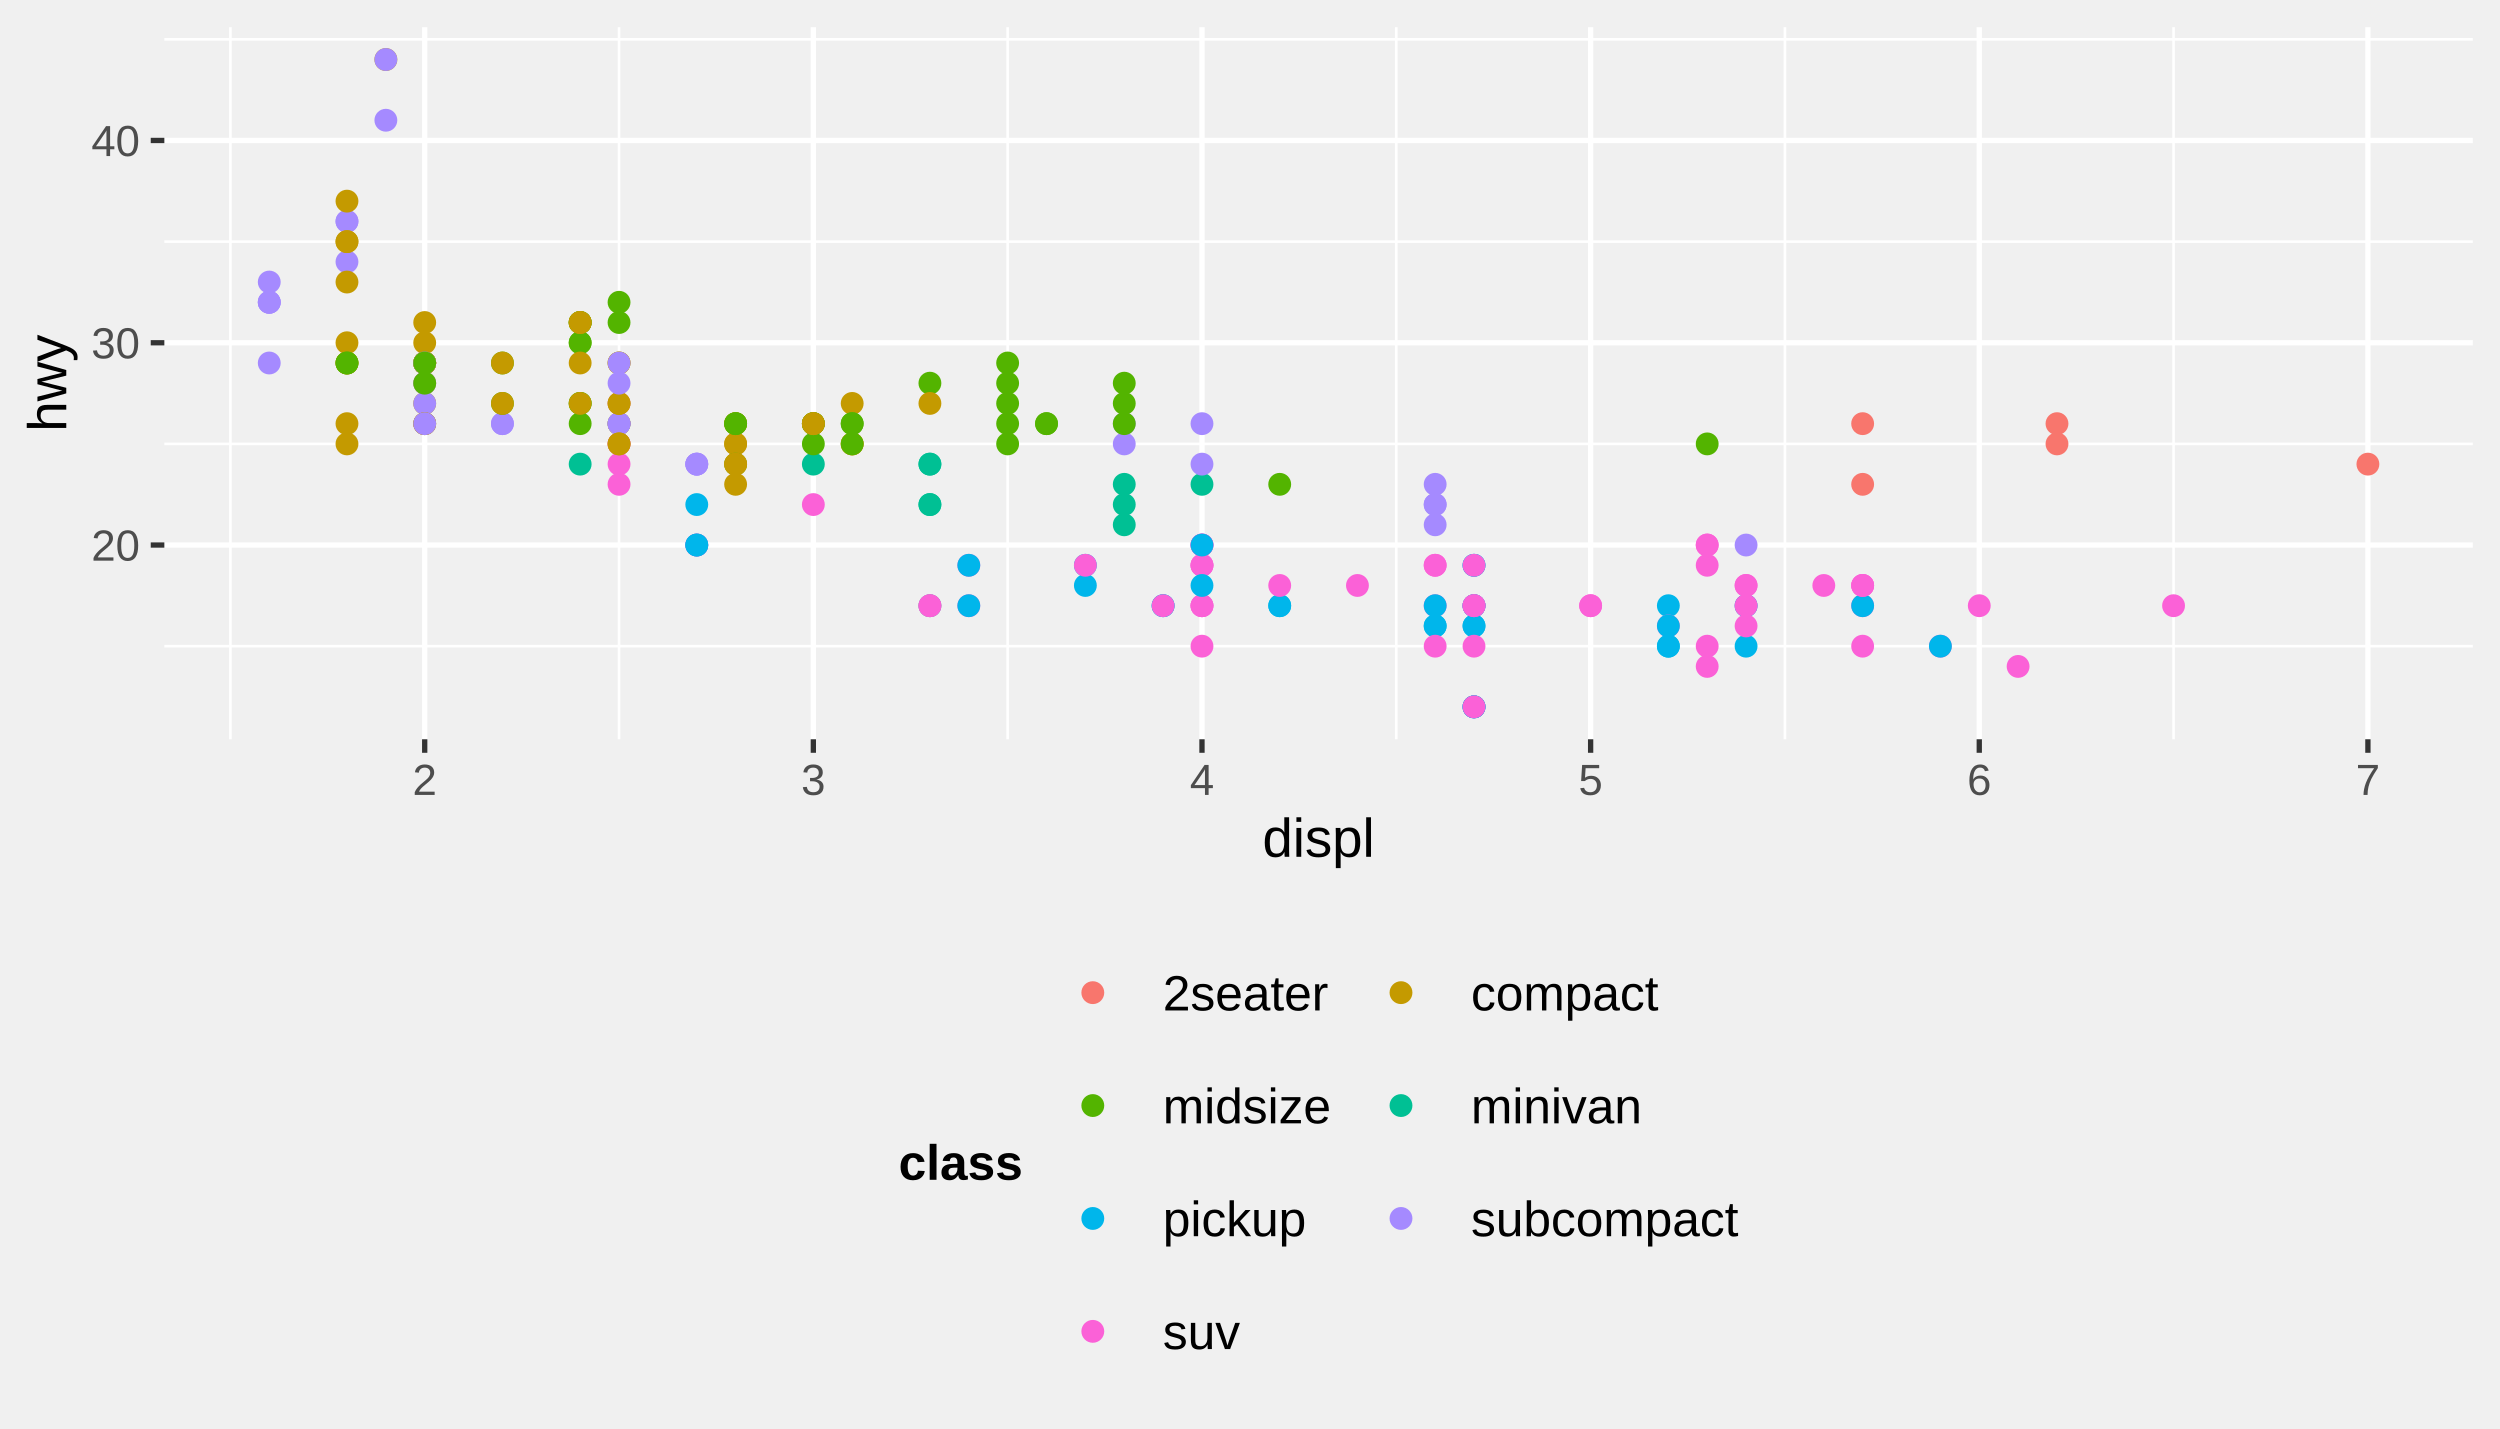
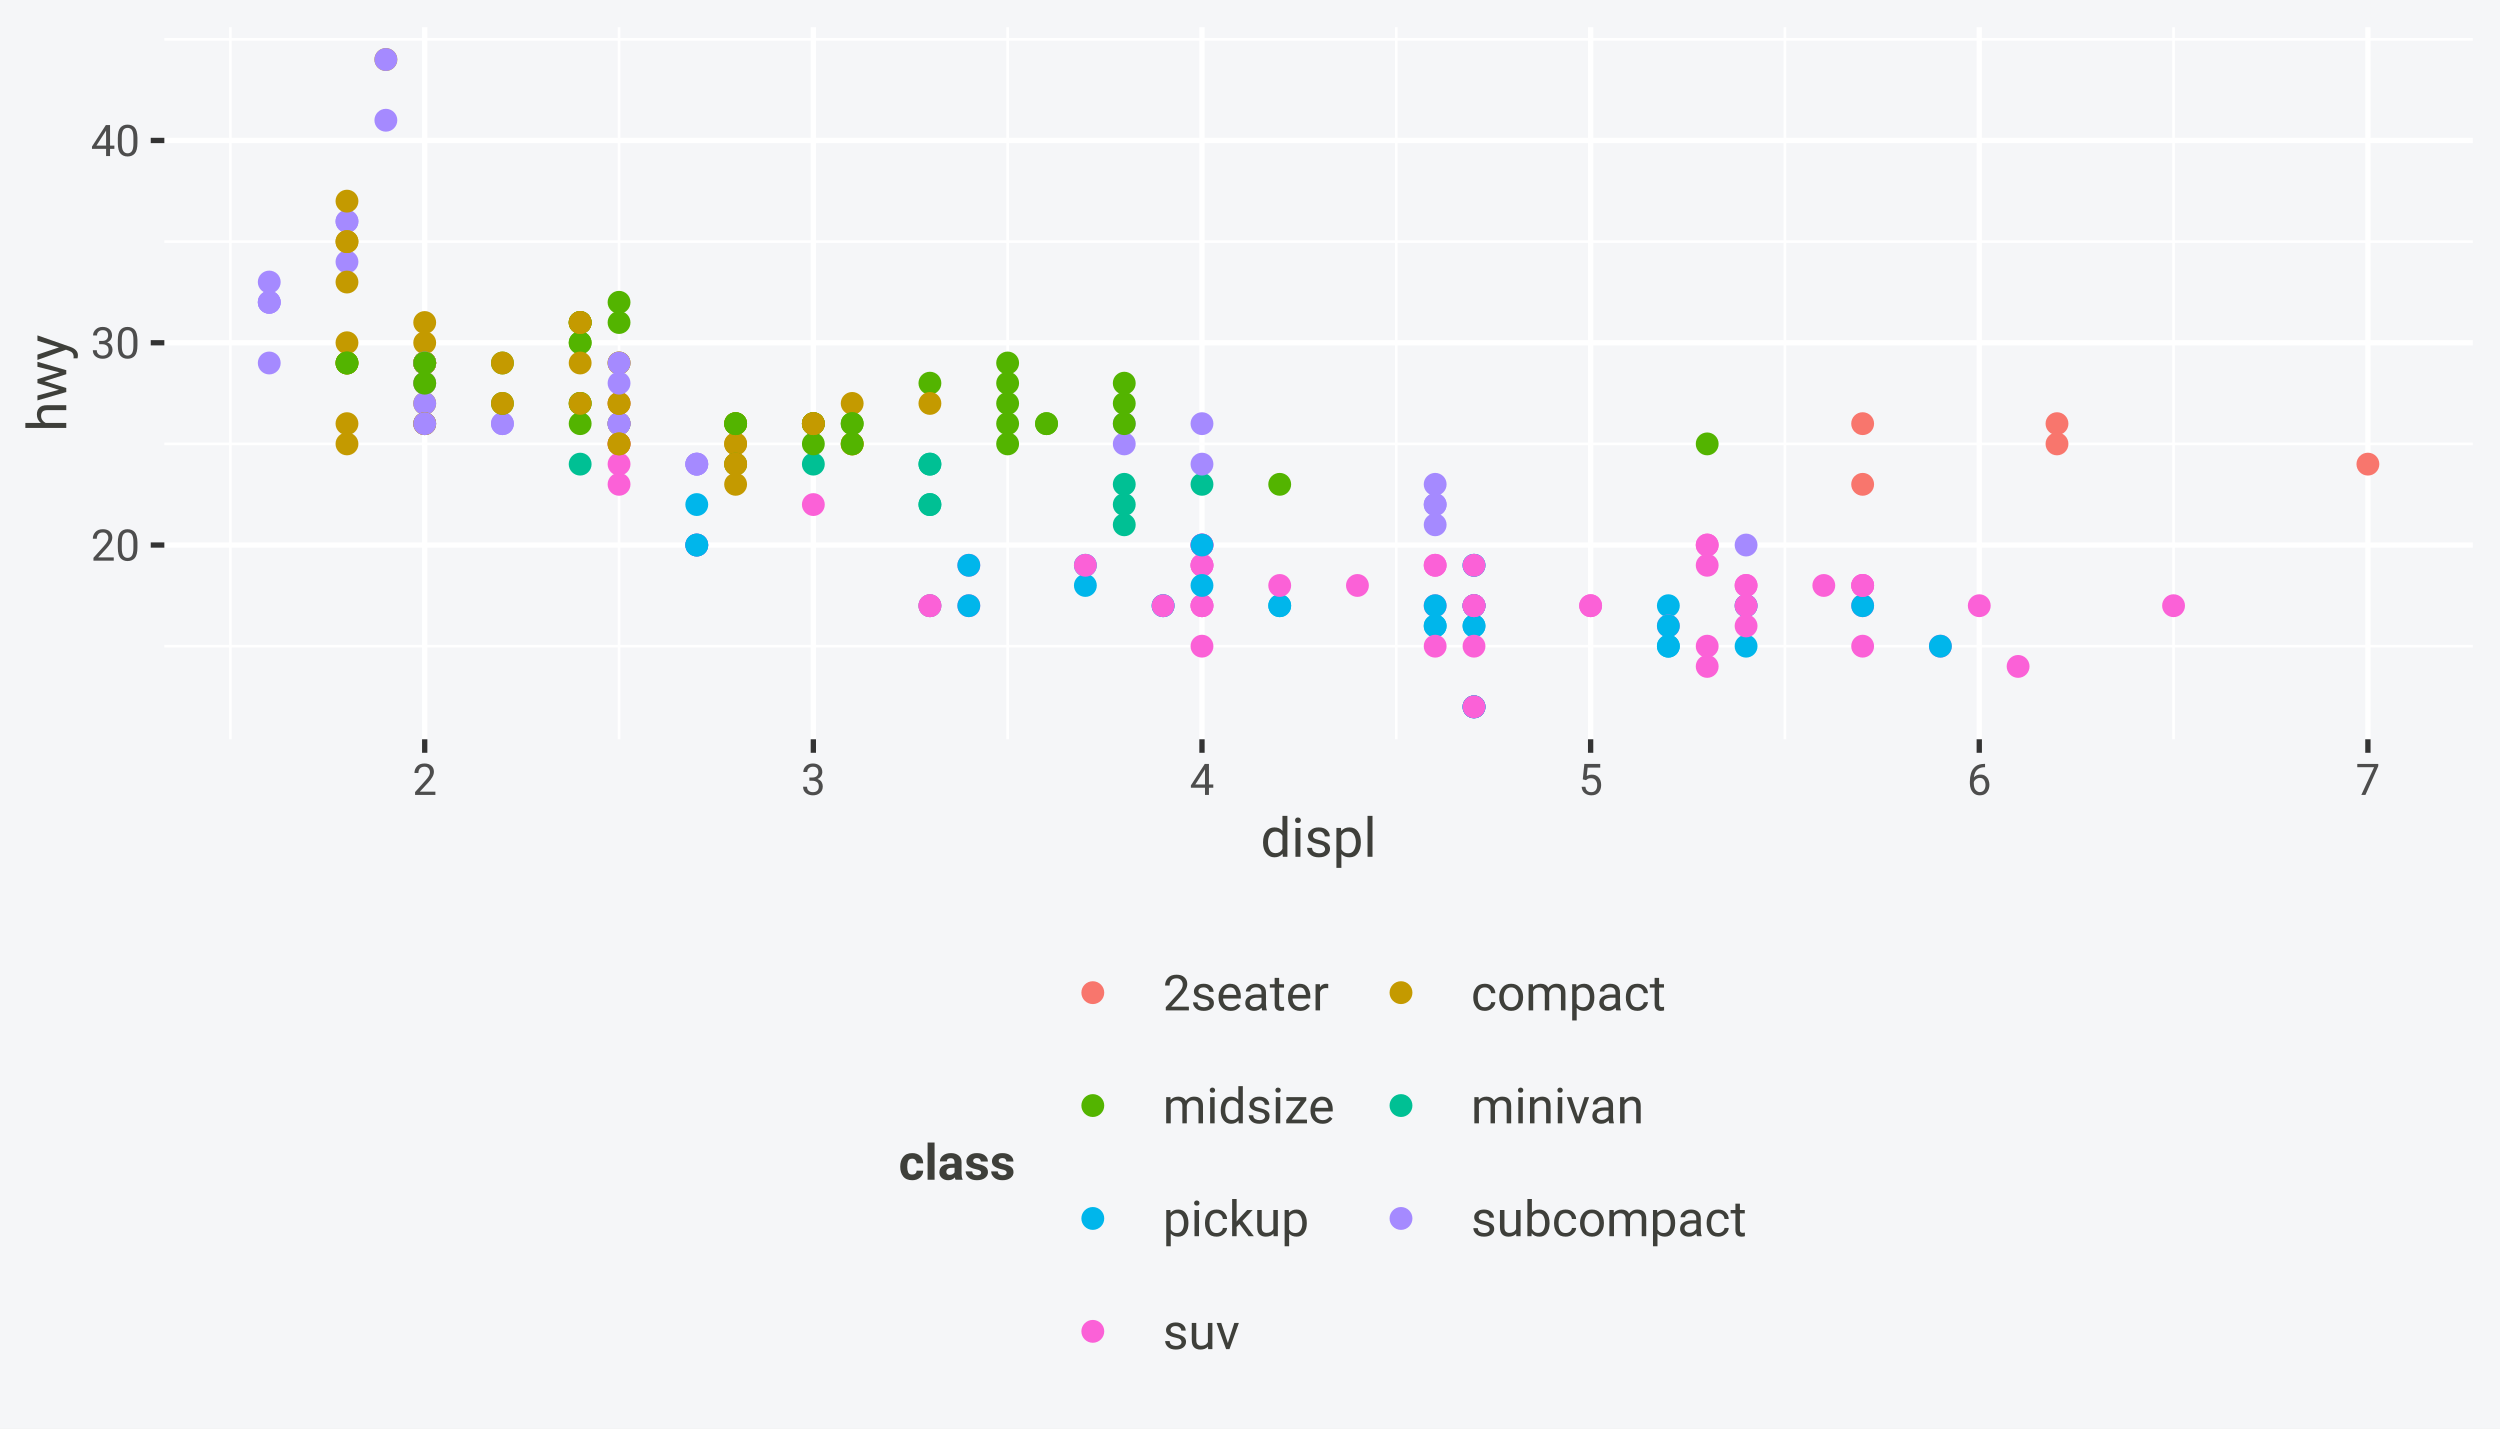
<svg xmlns="http://www.w3.org/2000/svg" width="504.00pt" height="288.00pt" viewBox="0 0 504.00 288.00">
  <g class="svglite">
    <defs>
      <style type="text/css">
-     .svglite line, .svglite polyline, .svglite polygon, .svglite path, .svglite rect, .svglite circle {
+     /* theme-aware-processed */
+     .svglite line, .svglite polyline, .svglite polygon, .svglite path, .svglite circle {
      fill: none;
-       stroke: #000000;
+       stroke: #3E3F3A;
+       stroke-linecap: round;
+       stroke-linejoin: round;
+       stroke-miterlimit: 10.00;
+     }
+     .svglite &gt; g &gt; rect {
+       fill: none;
+       stroke: #3E3F3A;
      stroke-linecap: round;
      stroke-linejoin: round;
      stroke-miterlimit: 10.00;
    }
    .svglite text {
      white-space: pre;
+       fill: #3E3F3A;
    }
    .svglite g.glyphgroup path {
      fill: inherit;
      stroke: none;
    }
  </style>
    </defs>
-     <rect width="100%" height="100%" style="stroke: none; fill: none;" />
+     <rect width="100%" height="100%" style="stroke: none; fill: #F5F6F8;" />
    <defs>
      <clipPath id="cpMC4wMHw1MDQuMDB8MC4wMHwyODguMDA=">
        <rect x="0.00" y="0.00" width="504.00" height="288.00" />
      </clipPath>
    </defs>
    <g clip-path="url(#cpMC4wMHw1MDQuMDB8MC4wMHwyODguMDA=)">
-       <rect x="0.00" y="0.00" width="504.00" height="288.00" style="stroke-width: 1.07; stroke: none;" />
-     </g>
+       <rect x="0.00" y="0.00" width="504.00" height="288.00" style="stroke-width: 1.07; stroke: none;" /> fill: #F5F6F8;' /&gt;
+ </g>
    <defs>
      <clipPath id="cpMzMuMTN8NDk4LjUyfDUuNDh8MTQ5LjAz">
        <rect x="33.13" y="5.48" width="465.39" height="143.55" />
      </clipPath>
    </defs>
    <g clip-path="url(#cpMzMuMTN8NDk4LjUyfDUuNDh8MTQ5LjAz)">
-       <rect x="33.13" y="5.48" width="465.39" height="143.55" style="stroke-width: 1.07; stroke: none;" />
-       <polyline points="33.13,130.27 498.52,130.27 " style="stroke-width: 0.53; stroke: #FFFFFF; stroke-linecap: butt;" />
+       <rect x="33.13" y="5.48" width="465.39" height="143.55" style="stroke-width: 1.07; stroke: none;" /> fill: #F5F6F8;' /&gt;
+ <polyline points="33.13,130.27 498.52,130.27 " style="stroke-width: 0.53; stroke: #FFFFFF; stroke-linecap: butt;" />
      <polyline points="33.13,89.49 498.52,89.49 " style="stroke-width: 0.53; stroke: #FFFFFF; stroke-linecap: butt;" />
      <polyline points="33.13,48.71 498.52,48.71 " style="stroke-width: 0.53; stroke: #FFFFFF; stroke-linecap: butt;" />
      <polyline points="33.13,7.93 498.52,7.93 " style="stroke-width: 0.53; stroke: #FFFFFF; stroke-linecap: butt;" />
      <polyline points="46.45,149.03 46.45,5.48 " style="stroke-width: 0.53; stroke: #FFFFFF; stroke-linecap: butt;" />
      <polyline points="124.80,149.03 124.80,5.48 " style="stroke-width: 0.53; stroke: #FFFFFF; stroke-linecap: butt;" />
      <polyline points="203.14,149.03 203.14,5.48 " style="stroke-width: 0.53; stroke: #FFFFFF; stroke-linecap: butt;" />
      <polyline points="281.49,149.03 281.49,5.48 " style="stroke-width: 0.53; stroke: #FFFFFF; stroke-linecap: butt;" />
      <polyline points="359.84,149.03 359.84,5.48 " style="stroke-width: 0.53; stroke: #FFFFFF; stroke-linecap: butt;" />
      <polyline points="438.19,149.03 438.19,5.48 " style="stroke-width: 0.53; stroke: #FFFFFF; stroke-linecap: butt;" />
      <polyline points="33.13,109.88 498.52,109.88 " style="stroke-width: 1.07; stroke: #FFFFFF; stroke-linecap: butt;" />
      <polyline points="33.13,69.10 498.52,69.10 " style="stroke-width: 1.07; stroke: #FFFFFF; stroke-linecap: butt;" />
      <polyline points="33.13,28.32 498.52,28.32 " style="stroke-width: 1.07; stroke: #FFFFFF; stroke-linecap: butt;" />
      <polyline points="85.62,149.03 85.62,5.48 " style="stroke-width: 1.07; stroke: #FFFFFF; stroke-linecap: butt;" />
      <polyline points="163.97,149.03 163.97,5.48 " style="stroke-width: 1.07; stroke: #FFFFFF; stroke-linecap: butt;" />
      <polyline points="242.32,149.03 242.32,5.48 " style="stroke-width: 1.07; stroke: #FFFFFF; stroke-linecap: butt;" />
      <polyline points="320.67,149.03 320.67,5.48 " style="stroke-width: 1.07; stroke: #FFFFFF; stroke-linecap: butt;" />
      <polyline points="399.02,149.03 399.02,5.48 " style="stroke-width: 1.07; stroke: #FFFFFF; stroke-linecap: butt;" />
      <polyline points="477.37,149.03 477.37,5.48 " style="stroke-width: 1.07; stroke: #FFFFFF; stroke-linecap: butt;" />
      <circle cx="69.95" cy="73.18" r="1.95" style="stroke-width: 0.71; stroke: #C49A00; fill: #C49A00;" />
      <circle cx="69.95" cy="73.18" r="1.95" style="stroke-width: 0.71; stroke: #C49A00; fill: #C49A00;" />
      <circle cx="85.62" cy="65.02" r="1.95" style="stroke-width: 0.71; stroke: #C49A00; fill: #C49A00;" />
      <circle cx="85.62" cy="69.10" r="1.95" style="stroke-width: 0.71; stroke: #C49A00; fill: #C49A00;" />
      <circle cx="148.30" cy="85.41" r="1.95" style="stroke-width: 0.71; stroke: #C49A00; fill: #C49A00;" />
      <circle cx="148.30" cy="85.41" r="1.95" style="stroke-width: 0.71; stroke: #C49A00; fill: #C49A00;" />
      <circle cx="171.80" cy="81.33" r="1.95" style="stroke-width: 0.71; stroke: #C49A00; fill: #C49A00;" />
      <circle cx="69.95" cy="85.41" r="1.95" style="stroke-width: 0.71; stroke: #C49A00; fill: #C49A00;" />
      <circle cx="69.95" cy="89.49" r="1.95" style="stroke-width: 0.71; stroke: #C49A00; fill: #C49A00;" />
      <circle cx="85.62" cy="77.25" r="1.95" style="stroke-width: 0.71; stroke: #C49A00; fill: #C49A00;" />
      <circle cx="85.62" cy="81.33" r="1.95" style="stroke-width: 0.71; stroke: #C49A00; fill: #C49A00;" />
      <circle cx="148.30" cy="89.49" r="1.95" style="stroke-width: 0.71; stroke: #C49A00; fill: #C49A00;" />
      <circle cx="148.30" cy="89.49" r="1.95" style="stroke-width: 0.71; stroke: #C49A00; fill: #C49A00;" />
      <circle cx="171.80" cy="89.49" r="1.95" style="stroke-width: 0.71; stroke: #C49A00; fill: #C49A00;" />
      <circle cx="171.80" cy="89.49" r="1.95" style="stroke-width: 0.71; stroke: #C49A00; fill: #C49A00;" />
      <circle cx="148.30" cy="93.57" r="1.95" style="stroke-width: 0.71; stroke: #53B400; fill: #53B400;" />
      <circle cx="171.80" cy="89.49" r="1.95" style="stroke-width: 0.71; stroke: #53B400; fill: #53B400;" />
      <circle cx="257.99" cy="97.64" r="1.95" style="stroke-width: 0.71; stroke: #53B400; fill: #53B400;" />
      <circle cx="344.17" cy="109.88" r="1.95" style="stroke-width: 0.71; stroke: #FB61D7; fill: #FB61D7;" />
      <circle cx="344.17" cy="130.27" r="1.95" style="stroke-width: 0.71; stroke: #FB61D7; fill: #FB61D7;" />
      <circle cx="344.17" cy="109.88" r="1.95" style="stroke-width: 0.71; stroke: #FB61D7; fill: #FB61D7;" />
      <circle cx="375.51" cy="122.11" r="1.95" style="stroke-width: 0.71; stroke: #FB61D7; fill: #FB61D7;" />
      <circle cx="399.02" cy="122.11" r="1.95" style="stroke-width: 0.71; stroke: #FB61D7; fill: #FB61D7;" />
      <circle cx="375.51" cy="85.41" r="1.95" style="stroke-width: 0.71; stroke: #F8766D; fill: #F8766D;" />
      <circle cx="375.51" cy="97.64" r="1.95" style="stroke-width: 0.71; stroke: #F8766D; fill: #F8766D;" />
      <circle cx="414.69" cy="85.41" r="1.95" style="stroke-width: 0.71; stroke: #F8766D; fill: #F8766D;" />
      <circle cx="414.69" cy="89.49" r="1.95" style="stroke-width: 0.71; stroke: #F8766D; fill: #F8766D;" />
      <circle cx="477.37" cy="93.57" r="1.95" style="stroke-width: 0.71; stroke: #F8766D; fill: #F8766D;" />
      <circle cx="344.17" cy="113.96" r="1.95" style="stroke-width: 0.71; stroke: #FB61D7; fill: #FB61D7;" />
      <circle cx="344.17" cy="134.35" r="1.95" style="stroke-width: 0.71; stroke: #FB61D7; fill: #FB61D7;" />
      <circle cx="375.51" cy="130.27" r="1.95" style="stroke-width: 0.71; stroke: #FB61D7; fill: #FB61D7;" />
      <circle cx="438.19" cy="122.11" r="1.95" style="stroke-width: 0.71; stroke: #FB61D7; fill: #FB61D7;" />
      <circle cx="116.96" cy="81.33" r="1.95" style="stroke-width: 0.71; stroke: #53B400; fill: #53B400;" />
      <circle cx="116.96" cy="69.10" r="1.95" style="stroke-width: 0.71; stroke: #53B400; fill: #53B400;" />
      <circle cx="171.80" cy="85.41" r="1.95" style="stroke-width: 0.71; stroke: #53B400; fill: #53B400;" />
      <circle cx="203.14" cy="73.18" r="1.95" style="stroke-width: 0.71; stroke: #53B400; fill: #53B400;" />
      <circle cx="210.98" cy="85.41" r="1.95" style="stroke-width: 0.71; stroke: #53B400; fill: #53B400;" />
      <circle cx="116.96" cy="93.57" r="1.95" style="stroke-width: 0.71; stroke: #00C094; fill: #00C094;" />
      <circle cx="163.97" cy="93.57" r="1.95" style="stroke-width: 0.71; stroke: #00C094; fill: #00C094;" />
      <circle cx="187.47" cy="101.72" r="1.95" style="stroke-width: 0.71; stroke: #00C094; fill: #00C094;" />
      <circle cx="187.47" cy="101.72" r="1.95" style="stroke-width: 0.71; stroke: #00C094; fill: #00C094;" />
      <circle cx="187.47" cy="93.57" r="1.95" style="stroke-width: 0.71; stroke: #00C094; fill: #00C094;" />
      <circle cx="187.47" cy="93.57" r="1.95" style="stroke-width: 0.71; stroke: #00C094; fill: #00C094;" />
      <circle cx="187.47" cy="122.11" r="1.95" style="stroke-width: 0.71; stroke: #00C094; fill: #00C094;" />
      <circle cx="226.65" cy="101.72" r="1.95" style="stroke-width: 0.71; stroke: #00C094; fill: #00C094;" />
      <circle cx="226.65" cy="105.80" r="1.95" style="stroke-width: 0.71; stroke: #00C094; fill: #00C094;" />
      <circle cx="226.65" cy="97.64" r="1.95" style="stroke-width: 0.71; stroke: #00C094; fill: #00C094;" />
      <circle cx="242.32" cy="97.64" r="1.95" style="stroke-width: 0.71; stroke: #00C094; fill: #00C094;" />
      <circle cx="218.81" cy="113.96" r="1.95" style="stroke-width: 0.71; stroke: #00B6EB; fill: #00B6EB;" />
      <circle cx="218.81" cy="118.03" r="1.95" style="stroke-width: 0.71; stroke: #00B6EB; fill: #00B6EB;" />
      <circle cx="234.48" cy="122.11" r="1.95" style="stroke-width: 0.71; stroke: #00B6EB; fill: #00B6EB;" />
      <circle cx="234.48" cy="122.11" r="1.95" style="stroke-width: 0.71; stroke: #00B6EB; fill: #00B6EB;" />
      <circle cx="297.16" cy="113.96" r="1.95" style="stroke-width: 0.71; stroke: #00B6EB; fill: #00B6EB;" />
      <circle cx="297.16" cy="113.96" r="1.95" style="stroke-width: 0.71; stroke: #00B6EB; fill: #00B6EB;" />
      <circle cx="297.16" cy="142.50" r="1.95" style="stroke-width: 0.71; stroke: #00B6EB; fill: #00B6EB;" />
      <circle cx="336.34" cy="122.11" r="1.95" style="stroke-width: 0.71; stroke: #00B6EB; fill: #00B6EB;" />
      <circle cx="336.34" cy="130.27" r="1.95" style="stroke-width: 0.71; stroke: #00B6EB; fill: #00B6EB;" />
      <circle cx="234.48" cy="122.11" r="1.95" style="stroke-width: 0.71; stroke: #FB61D7; fill: #FB61D7;" />
      <circle cx="297.16" cy="122.11" r="1.95" style="stroke-width: 0.71; stroke: #FB61D7; fill: #FB61D7;" />
      <circle cx="297.16" cy="142.50" r="1.95" style="stroke-width: 0.71; stroke: #FB61D7; fill: #FB61D7;" />
      <circle cx="297.16" cy="122.11" r="1.95" style="stroke-width: 0.71; stroke: #FB61D7; fill: #FB61D7;" />
      <circle cx="336.34" cy="126.19" r="1.95" style="stroke-width: 0.71; stroke: #FB61D7; fill: #FB61D7;" />
      <circle cx="375.51" cy="118.03" r="1.95" style="stroke-width: 0.71; stroke: #FB61D7; fill: #FB61D7;" />
      <circle cx="391.18" cy="130.27" r="1.95" style="stroke-width: 0.71; stroke: #FB61D7; fill: #FB61D7;" />
      <circle cx="297.16" cy="126.19" r="1.95" style="stroke-width: 0.71; stroke: #00B6EB; fill: #00B6EB;" />
      <circle cx="297.16" cy="142.50" r="1.95" style="stroke-width: 0.71; stroke: #00B6EB; fill: #00B6EB;" />
      <circle cx="297.16" cy="122.11" r="1.95" style="stroke-width: 0.71; stroke: #00B6EB; fill: #00B6EB;" />
      <circle cx="297.16" cy="122.11" r="1.95" style="stroke-width: 0.71; stroke: #00B6EB; fill: #00B6EB;" />
      <circle cx="297.16" cy="126.19" r="1.95" style="stroke-width: 0.71; stroke: #00B6EB; fill: #00B6EB;" />
      <circle cx="297.16" cy="142.50" r="1.95" style="stroke-width: 0.71; stroke: #00B6EB; fill: #00B6EB;" />
      <circle cx="336.34" cy="130.27" r="1.95" style="stroke-width: 0.71; stroke: #00B6EB; fill: #00B6EB;" />
      <circle cx="336.34" cy="126.19" r="1.95" style="stroke-width: 0.71; stroke: #00B6EB; fill: #00B6EB;" />
      <circle cx="375.51" cy="122.11" r="1.95" style="stroke-width: 0.71; stroke: #00B6EB; fill: #00B6EB;" />
      <circle cx="391.18" cy="130.27" r="1.95" style="stroke-width: 0.71; stroke: #00B6EB; fill: #00B6EB;" />
      <circle cx="289.33" cy="122.11" r="1.95" style="stroke-width: 0.71; stroke: #FB61D7; fill: #FB61D7;" />
      <circle cx="352.01" cy="122.11" r="1.95" style="stroke-width: 0.71; stroke: #FB61D7; fill: #FB61D7;" />
      <circle cx="352.01" cy="118.03" r="1.95" style="stroke-width: 0.71; stroke: #FB61D7; fill: #FB61D7;" />
      <circle cx="242.32" cy="122.11" r="1.95" style="stroke-width: 0.71; stroke: #FB61D7; fill: #FB61D7;" />
      <circle cx="242.32" cy="113.96" r="1.95" style="stroke-width: 0.71; stroke: #FB61D7; fill: #FB61D7;" />
      <circle cx="242.32" cy="122.11" r="1.95" style="stroke-width: 0.71; stroke: #FB61D7; fill: #FB61D7;" />
      <circle cx="242.32" cy="113.96" r="1.95" style="stroke-width: 0.71; stroke: #FB61D7; fill: #FB61D7;" />
      <circle cx="289.33" cy="113.96" r="1.95" style="stroke-width: 0.71; stroke: #FB61D7; fill: #FB61D7;" />
      <circle cx="320.67" cy="122.11" r="1.95" style="stroke-width: 0.71; stroke: #FB61D7; fill: #FB61D7;" />
      <circle cx="257.99" cy="122.11" r="1.95" style="stroke-width: 0.71; stroke: #00B6EB; fill: #00B6EB;" />
      <circle cx="257.99" cy="122.11" r="1.95" style="stroke-width: 0.71; stroke: #00B6EB; fill: #00B6EB;" />
      <circle cx="289.33" cy="126.19" r="1.95" style="stroke-width: 0.71; stroke: #00B6EB; fill: #00B6EB;" />
      <circle cx="289.33" cy="126.19" r="1.95" style="stroke-width: 0.71; stroke: #00B6EB; fill: #00B6EB;" />
      <circle cx="289.33" cy="122.11" r="1.95" style="stroke-width: 0.71; stroke: #00B6EB; fill: #00B6EB;" />
      <circle cx="352.01" cy="130.27" r="1.95" style="stroke-width: 0.71; stroke: #00B6EB; fill: #00B6EB;" />
      <circle cx="352.01" cy="122.11" r="1.95" style="stroke-width: 0.71; stroke: #00B6EB; fill: #00B6EB;" />
      <circle cx="226.65" cy="85.41" r="1.95" style="stroke-width: 0.71; stroke: #A58AFF; fill: #A58AFF;" />
      <circle cx="226.65" cy="89.49" r="1.95" style="stroke-width: 0.71; stroke: #A58AFF; fill: #A58AFF;" />
      <circle cx="242.32" cy="85.41" r="1.95" style="stroke-width: 0.71; stroke: #A58AFF; fill: #A58AFF;" />
      <circle cx="242.32" cy="93.57" r="1.95" style="stroke-width: 0.71; stroke: #A58AFF; fill: #A58AFF;" />
      <circle cx="289.33" cy="105.80" r="1.95" style="stroke-width: 0.71; stroke: #A58AFF; fill: #A58AFF;" />
      <circle cx="289.33" cy="101.72" r="1.95" style="stroke-width: 0.71; stroke: #A58AFF; fill: #A58AFF;" />
      <circle cx="289.33" cy="97.64" r="1.95" style="stroke-width: 0.71; stroke: #A58AFF; fill: #A58AFF;" />
      <circle cx="289.33" cy="101.72" r="1.95" style="stroke-width: 0.71; stroke: #A58AFF; fill: #A58AFF;" />
      <circle cx="352.01" cy="109.88" r="1.95" style="stroke-width: 0.71; stroke: #A58AFF; fill: #A58AFF;" />
      <circle cx="54.28" cy="56.86" r="1.95" style="stroke-width: 0.71; stroke: #A58AFF; fill: #A58AFF;" />
      <circle cx="54.28" cy="60.94" r="1.95" style="stroke-width: 0.71; stroke: #A58AFF; fill: #A58AFF;" />
      <circle cx="54.28" cy="60.94" r="1.95" style="stroke-width: 0.71; stroke: #A58AFF; fill: #A58AFF;" />
      <circle cx="54.28" cy="73.18" r="1.95" style="stroke-width: 0.71; stroke: #A58AFF; fill: #A58AFF;" />
      <circle cx="54.28" cy="60.94" r="1.95" style="stroke-width: 0.71; stroke: #A58AFF; fill: #A58AFF;" />
      <circle cx="69.95" cy="52.79" r="1.95" style="stroke-width: 0.71; stroke: #A58AFF; fill: #A58AFF;" />
      <circle cx="69.95" cy="44.63" r="1.95" style="stroke-width: 0.71; stroke: #A58AFF; fill: #A58AFF;" />
      <circle cx="69.95" cy="44.63" r="1.95" style="stroke-width: 0.71; stroke: #A58AFF; fill: #A58AFF;" />
      <circle cx="85.62" cy="73.18" r="1.95" style="stroke-width: 0.71; stroke: #A58AFF; fill: #A58AFF;" />
      <circle cx="116.96" cy="85.41" r="1.95" style="stroke-width: 0.71; stroke: #53B400; fill: #53B400;" />
      <circle cx="116.96" cy="81.33" r="1.95" style="stroke-width: 0.71; stroke: #53B400; fill: #53B400;" />
      <circle cx="116.96" cy="69.10" r="1.95" style="stroke-width: 0.71; stroke: #53B400; fill: #53B400;" />
      <circle cx="116.96" cy="65.02" r="1.95" style="stroke-width: 0.71; stroke: #53B400; fill: #53B400;" />
      <circle cx="124.80" cy="85.41" r="1.95" style="stroke-width: 0.71; stroke: #53B400; fill: #53B400;" />
      <circle cx="124.80" cy="85.41" r="1.95" style="stroke-width: 0.71; stroke: #53B400; fill: #53B400;" />
      <circle cx="187.47" cy="77.25" r="1.95" style="stroke-width: 0.71; stroke: #53B400; fill: #53B400;" />
      <circle cx="85.62" cy="85.41" r="1.95" style="stroke-width: 0.71; stroke: #A58AFF; fill: #A58AFF;" />
      <circle cx="85.62" cy="73.18" r="1.95" style="stroke-width: 0.71; stroke: #A58AFF; fill: #A58AFF;" />
      <circle cx="85.62" cy="77.25" r="1.95" style="stroke-width: 0.71; stroke: #A58AFF; fill: #A58AFF;" />
      <circle cx="85.62" cy="81.33" r="1.95" style="stroke-width: 0.71; stroke: #A58AFF; fill: #A58AFF;" />
      <circle cx="140.47" cy="93.57" r="1.95" style="stroke-width: 0.71; stroke: #A58AFF; fill: #A58AFF;" />
      <circle cx="140.47" cy="93.57" r="1.95" style="stroke-width: 0.71; stroke: #A58AFF; fill: #A58AFF;" />
      <circle cx="140.47" cy="93.57" r="1.95" style="stroke-width: 0.71; stroke: #A58AFF; fill: #A58AFF;" />
      <circle cx="163.97" cy="101.72" r="1.95" style="stroke-width: 0.71; stroke: #FB61D7; fill: #FB61D7;" />
      <circle cx="218.81" cy="113.96" r="1.95" style="stroke-width: 0.71; stroke: #FB61D7; fill: #FB61D7;" />
      <circle cx="242.32" cy="109.88" r="1.95" style="stroke-width: 0.71; stroke: #FB61D7; fill: #FB61D7;" />
      <circle cx="297.16" cy="122.11" r="1.95" style="stroke-width: 0.71; stroke: #FB61D7; fill: #FB61D7;" />
      <circle cx="297.16" cy="142.50" r="1.95" style="stroke-width: 0.71; stroke: #FB61D7; fill: #FB61D7;" />
      <circle cx="297.16" cy="113.96" r="1.95" style="stroke-width: 0.71; stroke: #FB61D7; fill: #FB61D7;" />
      <circle cx="375.51" cy="118.03" r="1.95" style="stroke-width: 0.71; stroke: #FB61D7; fill: #FB61D7;" />
      <circle cx="406.85" cy="134.35" r="1.95" style="stroke-width: 0.71; stroke: #FB61D7; fill: #FB61D7;" />
      <circle cx="242.32" cy="130.27" r="1.95" style="stroke-width: 0.71; stroke: #FB61D7; fill: #FB61D7;" />
      <circle cx="257.99" cy="118.03" r="1.95" style="stroke-width: 0.71; stroke: #FB61D7; fill: #FB61D7;" />
      <circle cx="273.66" cy="118.03" r="1.95" style="stroke-width: 0.71; stroke: #FB61D7; fill: #FB61D7;" />
      <circle cx="289.33" cy="130.27" r="1.95" style="stroke-width: 0.71; stroke: #FB61D7; fill: #FB61D7;" />
      <circle cx="352.01" cy="122.11" r="1.95" style="stroke-width: 0.71; stroke: #FB61D7; fill: #FB61D7;" />
      <circle cx="352.01" cy="126.19" r="1.95" style="stroke-width: 0.71; stroke: #FB61D7; fill: #FB61D7;" />
      <circle cx="352.01" cy="118.03" r="1.95" style="stroke-width: 0.71; stroke: #FB61D7; fill: #FB61D7;" />
      <circle cx="242.32" cy="122.11" r="1.95" style="stroke-width: 0.71; stroke: #FB61D7; fill: #FB61D7;" />
      <circle cx="242.32" cy="113.96" r="1.95" style="stroke-width: 0.71; stroke: #FB61D7; fill: #FB61D7;" />
      <circle cx="289.33" cy="113.96" r="1.95" style="stroke-width: 0.71; stroke: #FB61D7; fill: #FB61D7;" />
      <circle cx="320.67" cy="122.11" r="1.95" style="stroke-width: 0.71; stroke: #FB61D7; fill: #FB61D7;" />
      <circle cx="116.96" cy="73.18" r="1.95" style="stroke-width: 0.71; stroke: #C49A00; fill: #C49A00;" />
      <circle cx="116.96" cy="81.33" r="1.95" style="stroke-width: 0.71; stroke: #C49A00; fill: #C49A00;" />
      <circle cx="124.80" cy="65.02" r="1.95" style="stroke-width: 0.71; stroke: #53B400; fill: #53B400;" />
      <circle cx="124.80" cy="60.94" r="1.95" style="stroke-width: 0.71; stroke: #53B400; fill: #53B400;" />
      <circle cx="203.14" cy="81.33" r="1.95" style="stroke-width: 0.71; stroke: #53B400; fill: #53B400;" />
      <circle cx="203.14" cy="85.41" r="1.95" style="stroke-width: 0.71; stroke: #53B400; fill: #53B400;" />
      <circle cx="163.97" cy="85.41" r="1.95" style="stroke-width: 0.71; stroke: #53B400; fill: #53B400;" />
      <circle cx="163.97" cy="89.49" r="1.95" style="stroke-width: 0.71; stroke: #53B400; fill: #53B400;" />
      <circle cx="203.14" cy="89.49" r="1.95" style="stroke-width: 0.71; stroke: #53B400; fill: #53B400;" />
      <circle cx="187.47" cy="122.11" r="1.95" style="stroke-width: 0.71; stroke: #FB61D7; fill: #FB61D7;" />
      <circle cx="187.47" cy="122.11" r="1.95" style="stroke-width: 0.71; stroke: #FB61D7; fill: #FB61D7;" />
      <circle cx="242.32" cy="109.88" r="1.95" style="stroke-width: 0.71; stroke: #FB61D7; fill: #FB61D7;" />
      <circle cx="367.68" cy="118.03" r="1.95" style="stroke-width: 0.71; stroke: #FB61D7; fill: #FB61D7;" />
      <circle cx="171.80" cy="85.41" r="1.95" style="stroke-width: 0.71; stroke: #53B400; fill: #53B400;" />
      <circle cx="226.65" cy="85.41" r="1.95" style="stroke-width: 0.71; stroke: #53B400; fill: #53B400;" />
      <circle cx="226.65" cy="81.33" r="1.95" style="stroke-width: 0.71; stroke: #53B400; fill: #53B400;" />
      <circle cx="226.65" cy="77.25" r="1.95" style="stroke-width: 0.71; stroke: #53B400; fill: #53B400;" />
      <circle cx="344.17" cy="89.49" r="1.95" style="stroke-width: 0.71; stroke: #53B400; fill: #53B400;" />
      <circle cx="124.80" cy="89.49" r="1.95" style="stroke-width: 0.71; stroke: #FB61D7; fill: #FB61D7;" />
      <circle cx="124.80" cy="93.57" r="1.95" style="stroke-width: 0.71; stroke: #FB61D7; fill: #FB61D7;" />
      <circle cx="124.80" cy="81.33" r="1.95" style="stroke-width: 0.71; stroke: #FB61D7; fill: #FB61D7;" />
      <circle cx="124.80" cy="89.49" r="1.95" style="stroke-width: 0.71; stroke: #FB61D7; fill: #FB61D7;" />
      <circle cx="124.80" cy="85.41" r="1.95" style="stroke-width: 0.71; stroke: #FB61D7; fill: #FB61D7;" />
      <circle cx="124.80" cy="97.64" r="1.95" style="stroke-width: 0.71; stroke: #FB61D7; fill: #FB61D7;" />
      <circle cx="101.29" cy="85.41" r="1.95" style="stroke-width: 0.71; stroke: #A58AFF; fill: #A58AFF;" />
      <circle cx="101.29" cy="85.41" r="1.95" style="stroke-width: 0.71; stroke: #A58AFF; fill: #A58AFF;" />
      <circle cx="124.80" cy="85.41" r="1.95" style="stroke-width: 0.71; stroke: #A58AFF; fill: #A58AFF;" />
      <circle cx="124.80" cy="85.41" r="1.95" style="stroke-width: 0.71; stroke: #A58AFF; fill: #A58AFF;" />
      <circle cx="124.80" cy="89.49" r="1.95" style="stroke-width: 0.71; stroke: #C49A00; fill: #C49A00;" />
      <circle cx="124.80" cy="81.33" r="1.95" style="stroke-width: 0.71; stroke: #C49A00; fill: #C49A00;" />
      <circle cx="124.80" cy="89.49" r="1.95" style="stroke-width: 0.71; stroke: #C49A00; fill: #C49A00;" />
      <circle cx="124.80" cy="81.33" r="1.95" style="stroke-width: 0.71; stroke: #C49A00; fill: #C49A00;" />
      <circle cx="140.47" cy="109.88" r="1.95" style="stroke-width: 0.71; stroke: #FB61D7; fill: #FB61D7;" />
      <circle cx="140.47" cy="109.88" r="1.95" style="stroke-width: 0.71; stroke: #FB61D7; fill: #FB61D7;" />
      <circle cx="195.31" cy="113.96" r="1.95" style="stroke-width: 0.71; stroke: #FB61D7; fill: #FB61D7;" />
      <circle cx="195.31" cy="122.11" r="1.95" style="stroke-width: 0.71; stroke: #FB61D7; fill: #FB61D7;" />
      <circle cx="242.32" cy="109.88" r="1.95" style="stroke-width: 0.71; stroke: #FB61D7; fill: #FB61D7;" />
      <circle cx="297.16" cy="122.11" r="1.95" style="stroke-width: 0.71; stroke: #FB61D7; fill: #FB61D7;" />
      <circle cx="101.29" cy="73.18" r="1.95" style="stroke-width: 0.71; stroke: #53B400; fill: #53B400;" />
      <circle cx="101.29" cy="81.33" r="1.95" style="stroke-width: 0.71; stroke: #53B400; fill: #53B400;" />
      <circle cx="116.96" cy="65.02" r="1.95" style="stroke-width: 0.71; stroke: #53B400; fill: #53B400;" />
      <circle cx="116.96" cy="65.02" r="1.95" style="stroke-width: 0.71; stroke: #53B400; fill: #53B400;" />
      <circle cx="163.97" cy="85.41" r="1.95" style="stroke-width: 0.71; stroke: #53B400; fill: #53B400;" />
      <circle cx="163.97" cy="85.41" r="1.95" style="stroke-width: 0.71; stroke: #53B400; fill: #53B400;" />
      <circle cx="203.14" cy="77.25" r="1.95" style="stroke-width: 0.71; stroke: #53B400; fill: #53B400;" />
      <circle cx="101.29" cy="81.33" r="1.95" style="stroke-width: 0.71; stroke: #C49A00; fill: #C49A00;" />
      <circle cx="101.29" cy="73.18" r="1.95" style="stroke-width: 0.71; stroke: #C49A00; fill: #C49A00;" />
      <circle cx="116.96" cy="65.02" r="1.95" style="stroke-width: 0.71; stroke: #C49A00; fill: #C49A00;" />
      <circle cx="116.96" cy="65.02" r="1.95" style="stroke-width: 0.71; stroke: #C49A00; fill: #C49A00;" />
      <circle cx="163.97" cy="85.41" r="1.95" style="stroke-width: 0.71; stroke: #C49A00; fill: #C49A00;" />
      <circle cx="163.97" cy="85.41" r="1.95" style="stroke-width: 0.71; stroke: #C49A00; fill: #C49A00;" />
      <circle cx="187.47" cy="81.33" r="1.95" style="stroke-width: 0.71; stroke: #C49A00; fill: #C49A00;" />
      <circle cx="69.95" cy="69.10" r="1.95" style="stroke-width: 0.71; stroke: #C49A00; fill: #C49A00;" />
      <circle cx="69.95" cy="56.86" r="1.95" style="stroke-width: 0.71; stroke: #C49A00; fill: #C49A00;" />
      <circle cx="69.95" cy="48.71" r="1.95" style="stroke-width: 0.71; stroke: #C49A00; fill: #C49A00;" />
      <circle cx="69.95" cy="40.55" r="1.95" style="stroke-width: 0.71; stroke: #C49A00; fill: #C49A00;" />
      <circle cx="69.95" cy="48.71" r="1.95" style="stroke-width: 0.71; stroke: #C49A00; fill: #C49A00;" />
      <circle cx="297.16" cy="130.27" r="1.95" style="stroke-width: 0.71; stroke: #FB61D7; fill: #FB61D7;" />
      <circle cx="375.51" cy="118.03" r="1.95" style="stroke-width: 0.71; stroke: #FB61D7; fill: #FB61D7;" />
      <circle cx="140.47" cy="109.88" r="1.95" style="stroke-width: 0.71; stroke: #00B6EB; fill: #00B6EB;" />
      <circle cx="140.47" cy="109.88" r="1.95" style="stroke-width: 0.71; stroke: #00B6EB; fill: #00B6EB;" />
      <circle cx="140.47" cy="101.72" r="1.95" style="stroke-width: 0.71; stroke: #00B6EB; fill: #00B6EB;" />
      <circle cx="195.31" cy="122.11" r="1.95" style="stroke-width: 0.71; stroke: #00B6EB; fill: #00B6EB;" />
      <circle cx="195.31" cy="113.96" r="1.95" style="stroke-width: 0.71; stroke: #00B6EB; fill: #00B6EB;" />
      <circle cx="242.32" cy="118.03" r="1.95" style="stroke-width: 0.71; stroke: #00B6EB; fill: #00B6EB;" />
      <circle cx="242.32" cy="109.88" r="1.95" style="stroke-width: 0.71; stroke: #00B6EB; fill: #00B6EB;" />
      <circle cx="85.62" cy="73.18" r="1.95" style="stroke-width: 0.71; stroke: #C49A00; fill: #C49A00;" />
      <circle cx="85.62" cy="85.41" r="1.95" style="stroke-width: 0.71; stroke: #C49A00; fill: #C49A00;" />
      <circle cx="85.62" cy="73.18" r="1.95" style="stroke-width: 0.71; stroke: #C49A00; fill: #C49A00;" />
      <circle cx="85.62" cy="73.18" r="1.95" style="stroke-width: 0.71; stroke: #C49A00; fill: #C49A00;" />
      <circle cx="148.30" cy="93.57" r="1.95" style="stroke-width: 0.71; stroke: #C49A00; fill: #C49A00;" />
      <circle cx="77.79" cy="12.00" r="1.95" style="stroke-width: 0.71; stroke: #C49A00; fill: #C49A00;" />
      <circle cx="85.62" cy="73.18" r="1.95" style="stroke-width: 0.71; stroke: #C49A00; fill: #C49A00;" />
      <circle cx="85.62" cy="85.41" r="1.95" style="stroke-width: 0.71; stroke: #C49A00; fill: #C49A00;" />
      <circle cx="85.62" cy="73.18" r="1.95" style="stroke-width: 0.71; stroke: #C49A00; fill: #C49A00;" />
      <circle cx="85.62" cy="73.18" r="1.95" style="stroke-width: 0.71; stroke: #C49A00; fill: #C49A00;" />
      <circle cx="124.80" cy="73.18" r="1.95" style="stroke-width: 0.71; stroke: #C49A00; fill: #C49A00;" />
      <circle cx="124.80" cy="73.18" r="1.95" style="stroke-width: 0.71; stroke: #C49A00; fill: #C49A00;" />
      <circle cx="148.30" cy="97.64" r="1.95" style="stroke-width: 0.71; stroke: #C49A00; fill: #C49A00;" />
      <circle cx="148.30" cy="93.57" r="1.95" style="stroke-width: 0.71; stroke: #C49A00; fill: #C49A00;" />
      <circle cx="77.79" cy="12.00" r="1.95" style="stroke-width: 0.71; stroke: #A58AFF; fill: #A58AFF;" />
      <circle cx="77.79" cy="24.24" r="1.95" style="stroke-width: 0.71; stroke: #A58AFF; fill: #A58AFF;" />
      <circle cx="85.62" cy="73.18" r="1.95" style="stroke-width: 0.71; stroke: #A58AFF; fill: #A58AFF;" />
      <circle cx="85.62" cy="85.41" r="1.95" style="stroke-width: 0.71; stroke: #A58AFF; fill: #A58AFF;" />
      <circle cx="124.80" cy="77.25" r="1.95" style="stroke-width: 0.71; stroke: #A58AFF; fill: #A58AFF;" />
      <circle cx="124.80" cy="73.18" r="1.95" style="stroke-width: 0.71; stroke: #A58AFF; fill: #A58AFF;" />
      <circle cx="69.95" cy="73.18" r="1.95" style="stroke-width: 0.71; stroke: #53B400; fill: #53B400;" />
      <circle cx="69.95" cy="73.18" r="1.95" style="stroke-width: 0.71; stroke: #53B400; fill: #53B400;" />
      <circle cx="85.62" cy="77.25" r="1.95" style="stroke-width: 0.71; stroke: #53B400; fill: #53B400;" />
      <circle cx="85.62" cy="73.18" r="1.95" style="stroke-width: 0.71; stroke: #53B400; fill: #53B400;" />
      <circle cx="148.30" cy="85.41" r="1.95" style="stroke-width: 0.71; stroke: #53B400; fill: #53B400;" />
      <circle cx="148.30" cy="85.41" r="1.95" style="stroke-width: 0.71; stroke: #53B400; fill: #53B400;" />
      <circle cx="210.98" cy="85.41" r="1.95" style="stroke-width: 0.71; stroke: #53B400; fill: #53B400;" />
    </g>
    <g clip-path="url(#cpMC4wMHw1MDQuMDB8MC4wMHwyODguMDA=)">
-       <text x="28.20" y="113.03" text-anchor="end" style="font-size: 8.80px;fill: #4D4D4D; font-family: &quot;Arial&quot;;" textLength="9.78px" lengthAdjust="spacingAndGlyphs">20</text>
-       <text x="28.20" y="72.25" text-anchor="end" style="font-size: 8.80px;fill: #4D4D4D; font-family: &quot;Arial&quot;;" textLength="9.78px" lengthAdjust="spacingAndGlyphs">30</text>
-       <text x="28.20" y="31.47" text-anchor="end" style="font-size: 8.80px;fill: #4D4D4D; font-family: &quot;Arial&quot;;" textLength="9.78px" lengthAdjust="spacingAndGlyphs">40</text>
+       <text x="28.20" y="113.03" text-anchor="end" style="font-size: 8.80px;fill: #4D4D4D; font-family: &quot;Roboto&quot;, -apple-system, BlinkMacSystemFont, &quot;Segoe UI&quot;, system-ui, sans-serif;" textLength="9.78px" lengthAdjust="spacingAndGlyphs">20</text>
+       <text x="28.20" y="72.25" text-anchor="end" style="font-size: 8.80px;fill: #4D4D4D; font-family: &quot;Roboto&quot;, -apple-system, BlinkMacSystemFont, &quot;Segoe UI&quot;, system-ui, sans-serif;" textLength="9.78px" lengthAdjust="spacingAndGlyphs">30</text>
+       <text x="28.20" y="31.47" text-anchor="end" style="font-size: 8.80px;fill: #4D4D4D; font-family: &quot;Roboto&quot;, -apple-system, BlinkMacSystemFont, &quot;Segoe UI&quot;, system-ui, sans-serif;" textLength="9.78px" lengthAdjust="spacingAndGlyphs">40</text>
      <polyline points="30.39,109.88 33.13,109.88 " style="stroke-width: 1.07; stroke: #333333; stroke-linecap: butt;" />
      <polyline points="30.39,69.10 33.13,69.10 " style="stroke-width: 1.07; stroke: #333333; stroke-linecap: butt;" />
      <polyline points="30.39,28.32 33.13,28.32 " style="stroke-width: 1.07; stroke: #333333; stroke-linecap: butt;" />
      <polyline points="85.62,151.77 85.62,149.03 " style="stroke-width: 1.07; stroke: #333333; stroke-linecap: butt;" />
      <polyline points="163.97,151.77 163.97,149.03 " style="stroke-width: 1.07; stroke: #333333; stroke-linecap: butt;" />
      <polyline points="242.32,151.77 242.32,149.03 " style="stroke-width: 1.07; stroke: #333333; stroke-linecap: butt;" />
      <polyline points="320.67,151.77 320.67,149.03 " style="stroke-width: 1.07; stroke: #333333; stroke-linecap: butt;" />
      <polyline points="399.02,151.77 399.02,149.03 " style="stroke-width: 1.07; stroke: #333333; stroke-linecap: butt;" />
      <polyline points="477.37,151.77 477.37,149.03 " style="stroke-width: 1.07; stroke: #333333; stroke-linecap: butt;" />
-       <text x="85.62" y="160.26" text-anchor="middle" style="font-size: 8.80px;fill: #4D4D4D; font-family: &quot;Arial&quot;;" textLength="4.89px" lengthAdjust="spacingAndGlyphs">2</text>
-       <text x="163.97" y="160.26" text-anchor="middle" style="font-size: 8.80px;fill: #4D4D4D; font-family: &quot;Arial&quot;;" textLength="4.89px" lengthAdjust="spacingAndGlyphs">3</text>
-       <text x="242.32" y="160.26" text-anchor="middle" style="font-size: 8.80px;fill: #4D4D4D; font-family: &quot;Arial&quot;;" textLength="4.89px" lengthAdjust="spacingAndGlyphs">4</text>
-       <text x="320.67" y="160.26" text-anchor="middle" style="font-size: 8.80px;fill: #4D4D4D; font-family: &quot;Arial&quot;;" textLength="4.89px" lengthAdjust="spacingAndGlyphs">5</text>
-       <text x="399.02" y="160.26" text-anchor="middle" style="font-size: 8.80px;fill: #4D4D4D; font-family: &quot;Arial&quot;;" textLength="4.89px" lengthAdjust="spacingAndGlyphs">6</text>
-       <text x="477.37" y="160.26" text-anchor="middle" style="font-size: 8.80px;fill: #4D4D4D; font-family: &quot;Arial&quot;;" textLength="4.89px" lengthAdjust="spacingAndGlyphs">7</text>
-       <text x="265.82" y="172.73" text-anchor="middle" style="font-size: 11.00px; font-family: &quot;Arial&quot;;" textLength="22.62px" lengthAdjust="spacingAndGlyphs">displ</text>
-       <text transform="translate(13.36,77.25) rotate(-90)" text-anchor="middle" style="font-size: 11.00px; font-family: &quot;Arial&quot;;" textLength="19.56px" lengthAdjust="spacingAndGlyphs">hwy</text>
-       <rect x="175.68" y="186.00" width="180.28" height="96.52" style="stroke-width: 0.75; stroke: none;" />
-       <rect x="175.68" y="186.00" width="180.28" height="96.52" style="stroke-width: 1.07; stroke: none;" />
-       <text x="181.16" y="237.84" style="font-size: 10.00px; font-weight: bold; font-family: &quot;Arial&quot;;" textLength="25.03px" lengthAdjust="spacingAndGlyphs">class</text>
-       <rect x="211.67" y="191.48" width="17.28" height="17.28" style="stroke-width: 1.07; stroke: none;" />
-       <circle cx="220.31" cy="200.12" r="1.95" style="stroke-width: 0.71; stroke: #F8766D; fill: #F8766D;" />
-       <rect x="273.80" y="191.48" width="17.28" height="17.28" style="stroke-width: 1.07; stroke: none;" />
-       <circle cx="282.44" cy="200.12" r="1.95" style="stroke-width: 0.71; stroke: #C49A00; fill: #C49A00;" />
-       <rect x="211.67" y="214.24" width="17.28" height="17.28" style="stroke-width: 1.07; stroke: none;" />
-       <circle cx="220.31" cy="222.88" r="1.95" style="stroke-width: 0.71; stroke: #53B400; fill: #53B400;" />
-       <rect x="273.80" y="214.24" width="17.28" height="17.28" style="stroke-width: 1.07; stroke: none;" />
-       <circle cx="282.44" cy="222.88" r="1.95" style="stroke-width: 0.71; stroke: #00C094; fill: #00C094;" />
-       <rect x="211.67" y="237.00" width="17.28" height="17.28" style="stroke-width: 1.07; stroke: none;" />
-       <circle cx="220.31" cy="245.64" r="1.95" style="stroke-width: 0.71; stroke: #00B6EB; fill: #00B6EB;" />
-       <rect x="273.80" y="237.00" width="17.28" height="17.28" style="stroke-width: 1.07; stroke: none;" />
-       <circle cx="282.44" cy="245.64" r="1.95" style="stroke-width: 0.71; stroke: #A58AFF; fill: #A58AFF;" />
-       <rect x="211.67" y="259.76" width="17.28" height="17.28" style="stroke-width: 1.07; stroke: none;" />
-       <circle cx="220.31" cy="268.40" r="1.95" style="stroke-width: 0.71; stroke: #FB61D7; fill: #FB61D7;" />
-       <text x="234.43" y="203.70" style="font-size: 10.00px; font-family: &quot;Arial&quot;;" textLength="33.36px" lengthAdjust="spacingAndGlyphs">2seater</text>
-       <text x="296.56" y="203.70" style="font-size: 10.00px; font-family: &quot;Arial&quot;;" textLength="37.80px" lengthAdjust="spacingAndGlyphs">compact</text>
-       <text x="234.43" y="226.46" style="font-size: 10.00px; font-family: &quot;Arial&quot;;" textLength="33.89px" lengthAdjust="spacingAndGlyphs">midsize</text>
-       <text x="296.56" y="226.46" style="font-size: 10.00px; font-family: &quot;Arial&quot;;" textLength="34.45px" lengthAdjust="spacingAndGlyphs">minivan</text>
-       <text x="234.43" y="249.22" style="font-size: 10.00px; font-family: &quot;Arial&quot;;" textLength="28.91px" lengthAdjust="spacingAndGlyphs">pickup</text>
-       <text x="296.56" y="249.22" style="font-size: 10.00px; font-family: &quot;Arial&quot;;" textLength="53.92px" lengthAdjust="spacingAndGlyphs">subcompact</text>
-       <text x="234.43" y="271.98" style="font-size: 10.00px; font-family: &quot;Arial&quot;;" textLength="15.56px" lengthAdjust="spacingAndGlyphs">suv</text>
+       <text x="85.62" y="160.26" text-anchor="middle" style="font-size: 8.80px;fill: #4D4D4D; font-family: &quot;Roboto&quot;, -apple-system, BlinkMacSystemFont, &quot;Segoe UI&quot;, system-ui, sans-serif;" textLength="4.89px" lengthAdjust="spacingAndGlyphs">2</text>
+       <text x="163.97" y="160.26" text-anchor="middle" style="font-size: 8.80px;fill: #4D4D4D; font-family: &quot;Roboto&quot;, -apple-system, BlinkMacSystemFont, &quot;Segoe UI&quot;, system-ui, sans-serif;" textLength="4.89px" lengthAdjust="spacingAndGlyphs">3</text>
+       <text x="242.32" y="160.26" text-anchor="middle" style="font-size: 8.80px;fill: #4D4D4D; font-family: &quot;Roboto&quot;, -apple-system, BlinkMacSystemFont, &quot;Segoe UI&quot;, system-ui, sans-serif;" textLength="4.89px" lengthAdjust="spacingAndGlyphs">4</text>
+       <text x="320.67" y="160.26" text-anchor="middle" style="font-size: 8.80px;fill: #4D4D4D; font-family: &quot;Roboto&quot;, -apple-system, BlinkMacSystemFont, &quot;Segoe UI&quot;, system-ui, sans-serif;" textLength="4.89px" lengthAdjust="spacingAndGlyphs">5</text>
+       <text x="399.02" y="160.26" text-anchor="middle" style="font-size: 8.80px;fill: #4D4D4D; font-family: &quot;Roboto&quot;, -apple-system, BlinkMacSystemFont, &quot;Segoe UI&quot;, system-ui, sans-serif;" textLength="4.89px" lengthAdjust="spacingAndGlyphs">6</text>
+       <text x="477.37" y="160.26" text-anchor="middle" style="font-size: 8.80px;fill: #4D4D4D; font-family: &quot;Roboto&quot;, -apple-system, BlinkMacSystemFont, &quot;Segoe UI&quot;, system-ui, sans-serif;" textLength="4.89px" lengthAdjust="spacingAndGlyphs">7</text>
+       <text x="265.82" y="172.73" text-anchor="middle" style="font-size: 11.00px; font-family: &quot;Roboto&quot;, -apple-system, BlinkMacSystemFont, &quot;Segoe UI&quot;, system-ui, sans-serif;" textLength="22.62px" lengthAdjust="spacingAndGlyphs">displ</text>
+       <text transform="translate(13.36,77.25) rotate(-90)" text-anchor="middle" style="font-size: 11.00px; font-family: &quot;Roboto&quot;, -apple-system, BlinkMacSystemFont, &quot;Segoe UI&quot;, system-ui, sans-serif;" textLength="19.56px" lengthAdjust="spacingAndGlyphs">hwy</text>
+       <rect x="175.68" y="186.00" width="180.28" height="96.52" style="stroke-width: 0.75; stroke: none;" /> fill: #F5F6F8;' /&gt;
+ <rect x="175.68" y="186.00" width="180.28" height="96.52" style="stroke-width: 1.07; stroke: none;" /> fill: #F5F6F8;' /&gt;
+ <text x="181.16" y="237.84" style="font-size: 10.00px; font-weight: bold; font-family: &quot;Roboto&quot;, -apple-system, BlinkMacSystemFont, &quot;Segoe UI&quot;, system-ui, sans-serif;" textLength="25.03px" lengthAdjust="spacingAndGlyphs">class</text>
+       <rect x="211.67" y="191.48" width="17.28" height="17.28" style="stroke-width: 1.07; stroke: none;" /> fill: #F5F6F8;' /&gt;
+ <circle cx="220.31" cy="200.12" r="1.95" style="stroke-width: 0.71; stroke: #F8766D; fill: #F8766D;" />
+       <rect x="273.80" y="191.48" width="17.28" height="17.28" style="stroke-width: 1.07; stroke: none;" /> fill: #F5F6F8;' /&gt;
+ <circle cx="282.44" cy="200.12" r="1.95" style="stroke-width: 0.71; stroke: #C49A00; fill: #C49A00;" />
+       <rect x="211.67" y="214.24" width="17.28" height="17.28" style="stroke-width: 1.07; stroke: none;" /> fill: #F5F6F8;' /&gt;
+ <circle cx="220.31" cy="222.88" r="1.95" style="stroke-width: 0.71; stroke: #53B400; fill: #53B400;" />
+       <rect x="273.80" y="214.24" width="17.28" height="17.28" style="stroke-width: 1.07; stroke: none;" /> fill: #F5F6F8;' /&gt;
+ <circle cx="282.44" cy="222.88" r="1.95" style="stroke-width: 0.71; stroke: #00C094; fill: #00C094;" />
+       <rect x="211.67" y="237.00" width="17.28" height="17.28" style="stroke-width: 1.07; stroke: none;" /> fill: #F5F6F8;' /&gt;
+ <circle cx="220.31" cy="245.64" r="1.95" style="stroke-width: 0.71; stroke: #00B6EB; fill: #00B6EB;" />
+       <rect x="273.80" y="237.00" width="17.28" height="17.28" style="stroke-width: 1.07; stroke: none;" /> fill: #F5F6F8;' /&gt;
+ <circle cx="282.44" cy="245.64" r="1.95" style="stroke-width: 0.71; stroke: #A58AFF; fill: #A58AFF;" />
+       <rect x="211.67" y="259.76" width="17.28" height="17.28" style="stroke-width: 1.07; stroke: none;" /> fill: #F5F6F8;' /&gt;
+ <circle cx="220.31" cy="268.40" r="1.95" style="stroke-width: 0.71; stroke: #FB61D7; fill: #FB61D7;" />
+       <text x="234.43" y="203.70" style="font-size: 10.00px; font-family: &quot;Roboto&quot;, -apple-system, BlinkMacSystemFont, &quot;Segoe UI&quot;, system-ui, sans-serif;" textLength="33.36px" lengthAdjust="spacingAndGlyphs">2seater</text>
+       <text x="296.56" y="203.70" style="font-size: 10.00px; font-family: &quot;Roboto&quot;, -apple-system, BlinkMacSystemFont, &quot;Segoe UI&quot;, system-ui, sans-serif;" textLength="37.80px" lengthAdjust="spacingAndGlyphs">compact</text>
+       <text x="234.43" y="226.46" style="font-size: 10.00px; font-family: &quot;Roboto&quot;, -apple-system, BlinkMacSystemFont, &quot;Segoe UI&quot;, system-ui, sans-serif;" textLength="33.89px" lengthAdjust="spacingAndGlyphs">midsize</text>
+       <text x="296.56" y="226.46" style="font-size: 10.00px; font-family: &quot;Roboto&quot;, -apple-system, BlinkMacSystemFont, &quot;Segoe UI&quot;, system-ui, sans-serif;" textLength="34.45px" lengthAdjust="spacingAndGlyphs">minivan</text>
+       <text x="234.43" y="249.22" style="font-size: 10.00px; font-family: &quot;Roboto&quot;, -apple-system, BlinkMacSystemFont, &quot;Segoe UI&quot;, system-ui, sans-serif;" textLength="28.91px" lengthAdjust="spacingAndGlyphs">pickup</text>
+       <text x="296.56" y="249.22" style="font-size: 10.00px; font-family: &quot;Roboto&quot;, -apple-system, BlinkMacSystemFont, &quot;Segoe UI&quot;, system-ui, sans-serif;" textLength="53.92px" lengthAdjust="spacingAndGlyphs">subcompact</text>
+       <text x="234.43" y="271.98" style="font-size: 10.00px; font-family: &quot;Roboto&quot;, -apple-system, BlinkMacSystemFont, &quot;Segoe UI&quot;, system-ui, sans-serif;" textLength="15.56px" lengthAdjust="spacingAndGlyphs">suv</text>
    </g>
  </g>
</svg>
